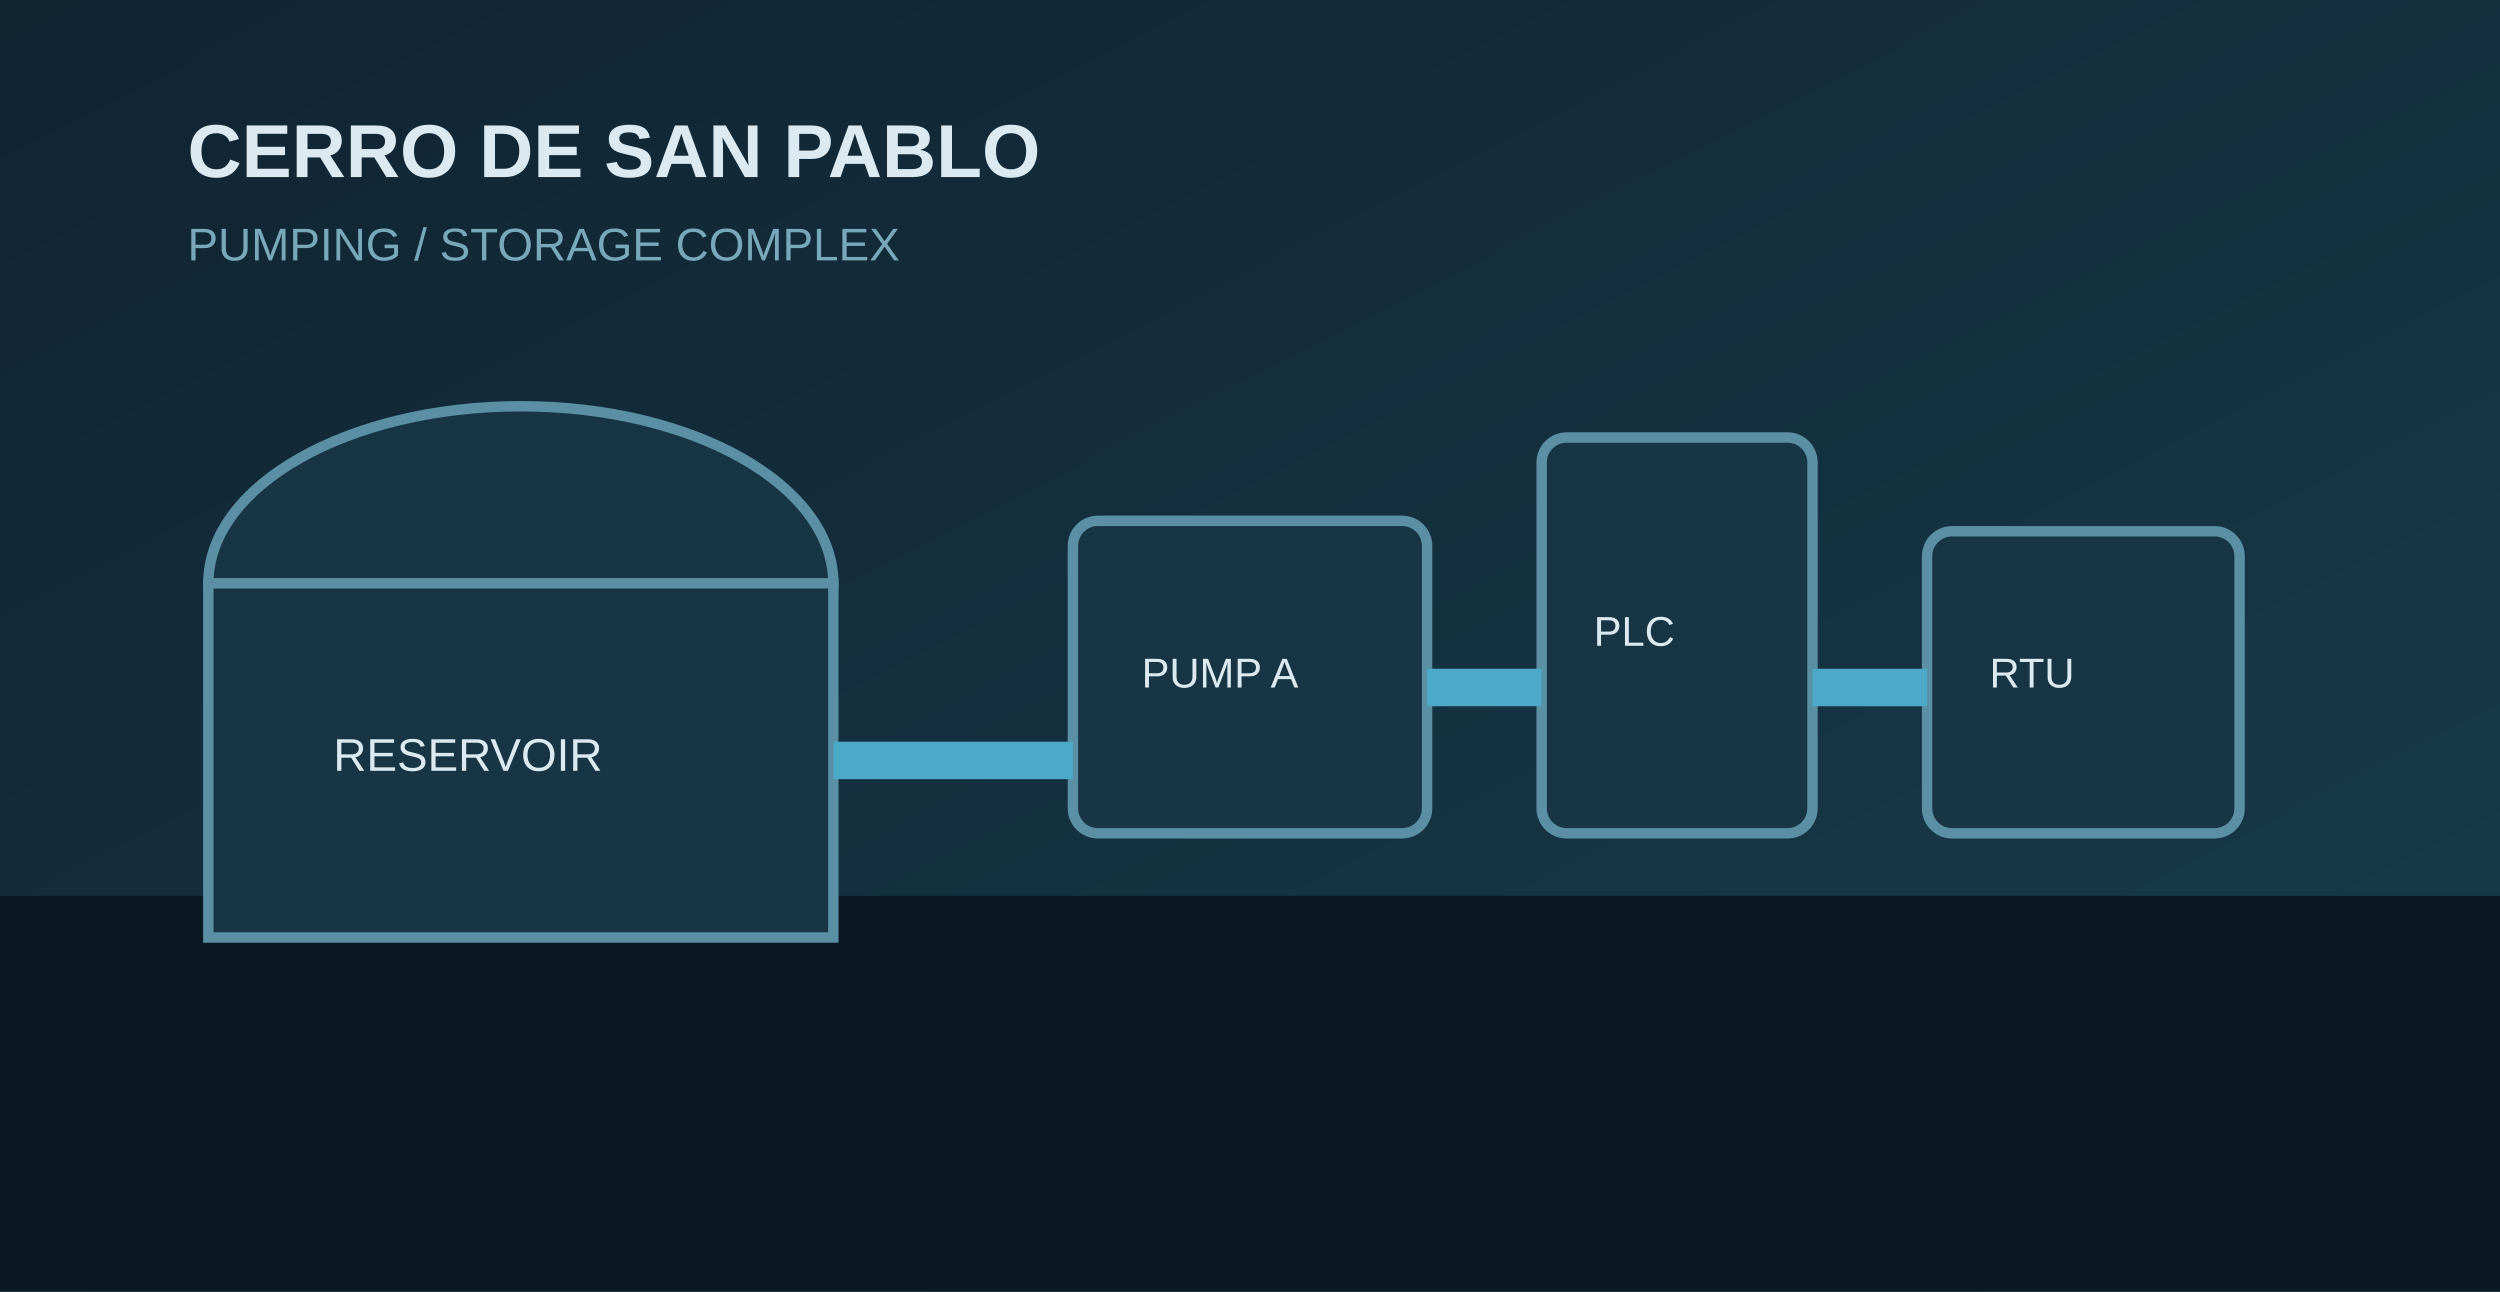
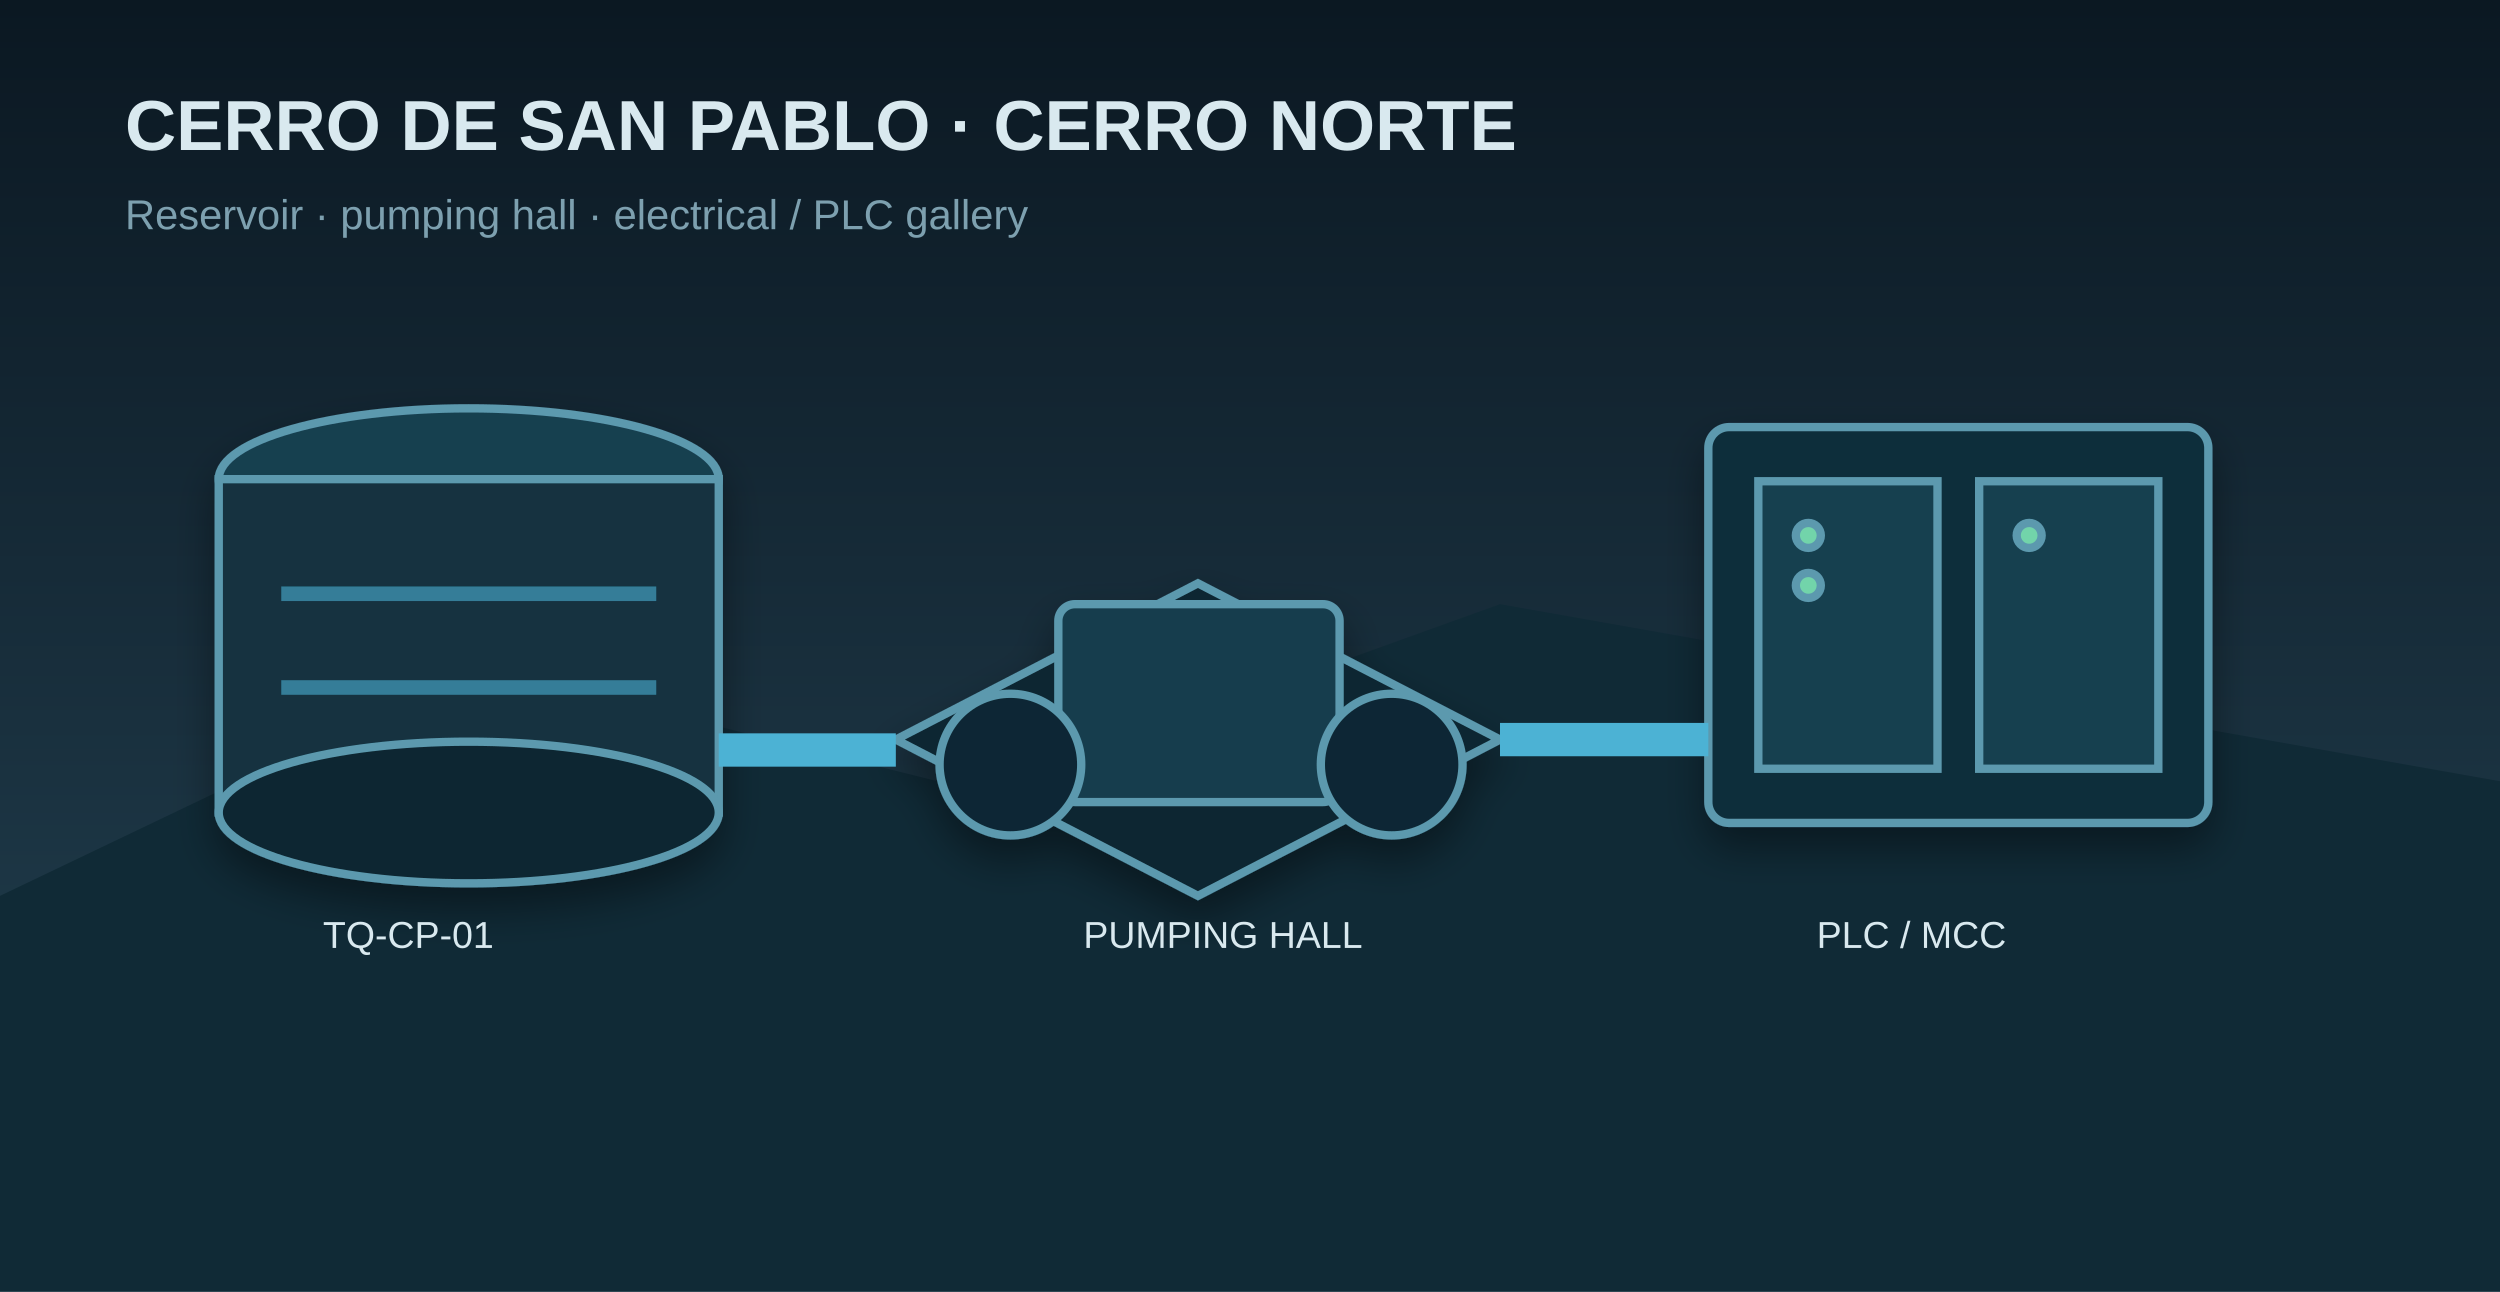
<svg xmlns="http://www.w3.org/2000/svg" viewBox="0 0 1200 620">
  <defs>
-     <linearGradient id="a" x1="0" y1="0" x2="1" y2="1">
-       <stop stop-color="#102432" />
-       <stop offset="1" stop-color="#183c4d" />
+     <linearGradient id="s" x1="0" y1="0" x2="0" y2="1">
+       <stop stop-color="#0b1822" />
+       <stop offset="1" stop-color="#244354" />
    </linearGradient>
+     <filter id="d">
+       <feDropShadow dx="0" dy="10" stdDeviation="10" flood-opacity=".4" />
+     </filter>
  </defs>
-   <rect width="1200" height="620" fill="url(#a)" />
-   <rect y="430" width="1200" height="190" fill="#0a1923" />
-   <g stroke="#5a8fa4" stroke-width="5" fill="#173544">
-     <ellipse cx="250" cy="280" rx="150" ry="85" />
-     <rect x="100" y="280" width="300" height="170" />
-     <rect x="515" y="250" width="170" height="150" rx="12" />
-     <rect x="740" y="210" width="130" height="190" rx="12" />
-     <rect x="925" y="255" width="150" height="145" rx="12" />
+   <rect width="1200" height="620" fill="url(#s)" />
+   <path d="M0 430L230 320L470 380L720 290L1200 375V620H0Z" fill="#102a36" />
+   <g filter="url(#d)" stroke="#5b99ae" stroke-width="4">
+     <g transform="translate(105 200)">
+       <ellipse cx="120" cy="30" rx="120" ry="34" fill="#183f50" />
+       <rect y="30" width="240" height="160" fill="#123240" />
+       <ellipse cx="120" cy="190" rx="120" ry="34" fill="#0d2631" />
+       <path d="M30 85H210M30 130H210" stroke="#347d98" stroke-width="7" />
+     </g>
+     <g transform="translate(430 235)">
+       <polygon points="0,120 145,45 290,120 145,195" fill="#0d2631" />
+       <rect x="78" y="55" width="135" height="95" rx="8" fill="#173e4e" />
+       <circle cx="55" cy="132" r="34" fill="#0e2834" />
+       <circle cx="238" cy="132" r="34" fill="#0e2834" />
+     </g>
+     <g transform="translate(820 205)">
+       <rect width="240" height="190" rx="10" fill="#102d3a" />
+       <rect x="24" y="26" width="86" height="138" fill="#173f4f" />
+       <rect x="130" y="26" width="86" height="138" fill="#173f4f" />
+       <g fill="#72d4aa">
+         <circle cx="48" cy="52" r="6" />
+         <circle cx="48" cy="76" r="6" />
+         <circle cx="154" cy="52" r="6" />
+       </g>
+     </g>
  </g>
-   <g stroke="#4ca9c7" stroke-width="18" fill="none">
-     <path d="M400 365H515M685 330H740M870 330H925" />
-   </g>
-   <g fill="#dbeaf0" font-family="Segoe UI,Arial">
-     <text x="90" y="85" font-size="36" font-weight="700">CERRO DE SAN PABLO</text>
-     <text x="90" y="125" font-size="22" fill="#78a8ba">PUMPING / STORAGE COMPLEX</text>
-     <text x="160" y="370" font-size="22">RESERVOIR</text>
-     <text x="548" y="330" font-size="20">PUMP A</text>
-     <text x="765" y="310" font-size="20">PLC</text>
-     <text x="955" y="330" font-size="20">RTU</text>
+   <path d="M345 360H430M720 355H820" stroke="#4cb2d4" stroke-width="16" />
+   <g fill="#d9e9ef" font-family="Segoe UI,Arial">
+     <text x="60" y="72" font-size="34" font-weight="700">CERRO DE SAN PABLO · CERRO NORTE</text>
+     <text x="60" y="110" font-size="20" fill="#7da0af">Reservoir · pumping hall · electrical / PLC gallery</text>
+     <text x="155" y="455" font-size="18">TQ-CP-01</text>
+     <text x="520" y="455" font-size="18">PUMPING HALL</text>
+     <text x="872" y="455" font-size="18">PLC / MCC</text>
  </g>
</svg>
